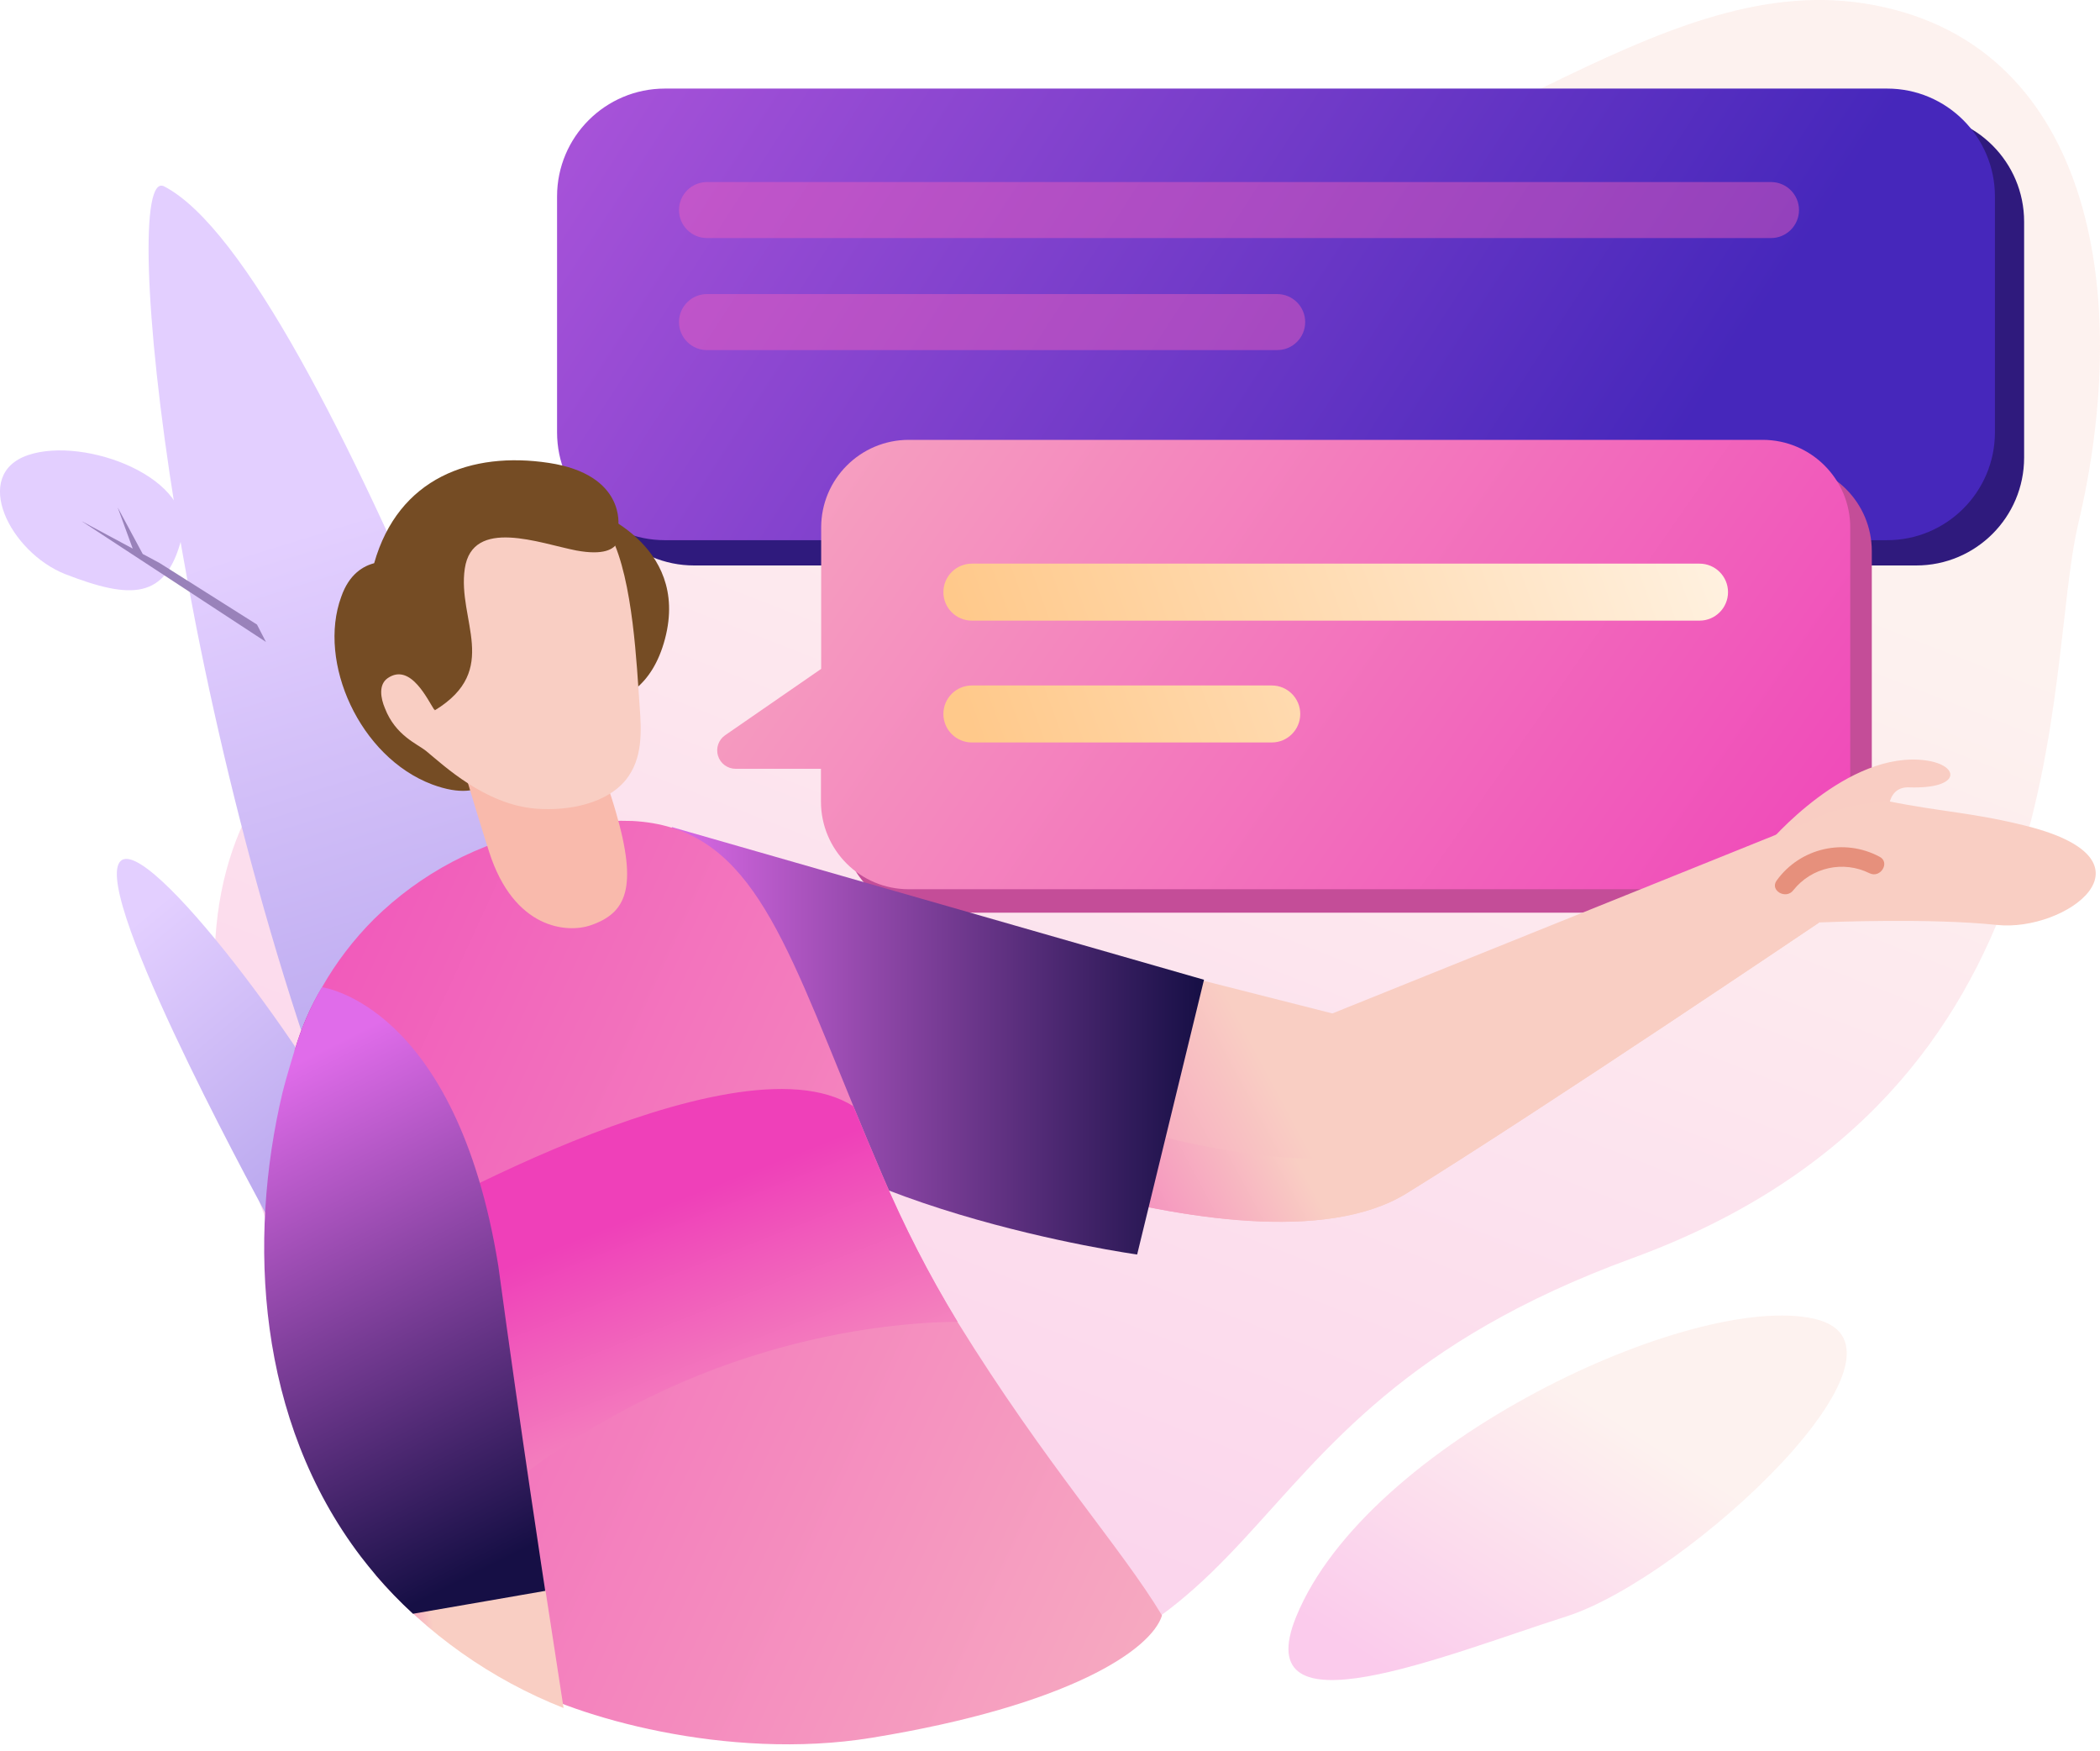
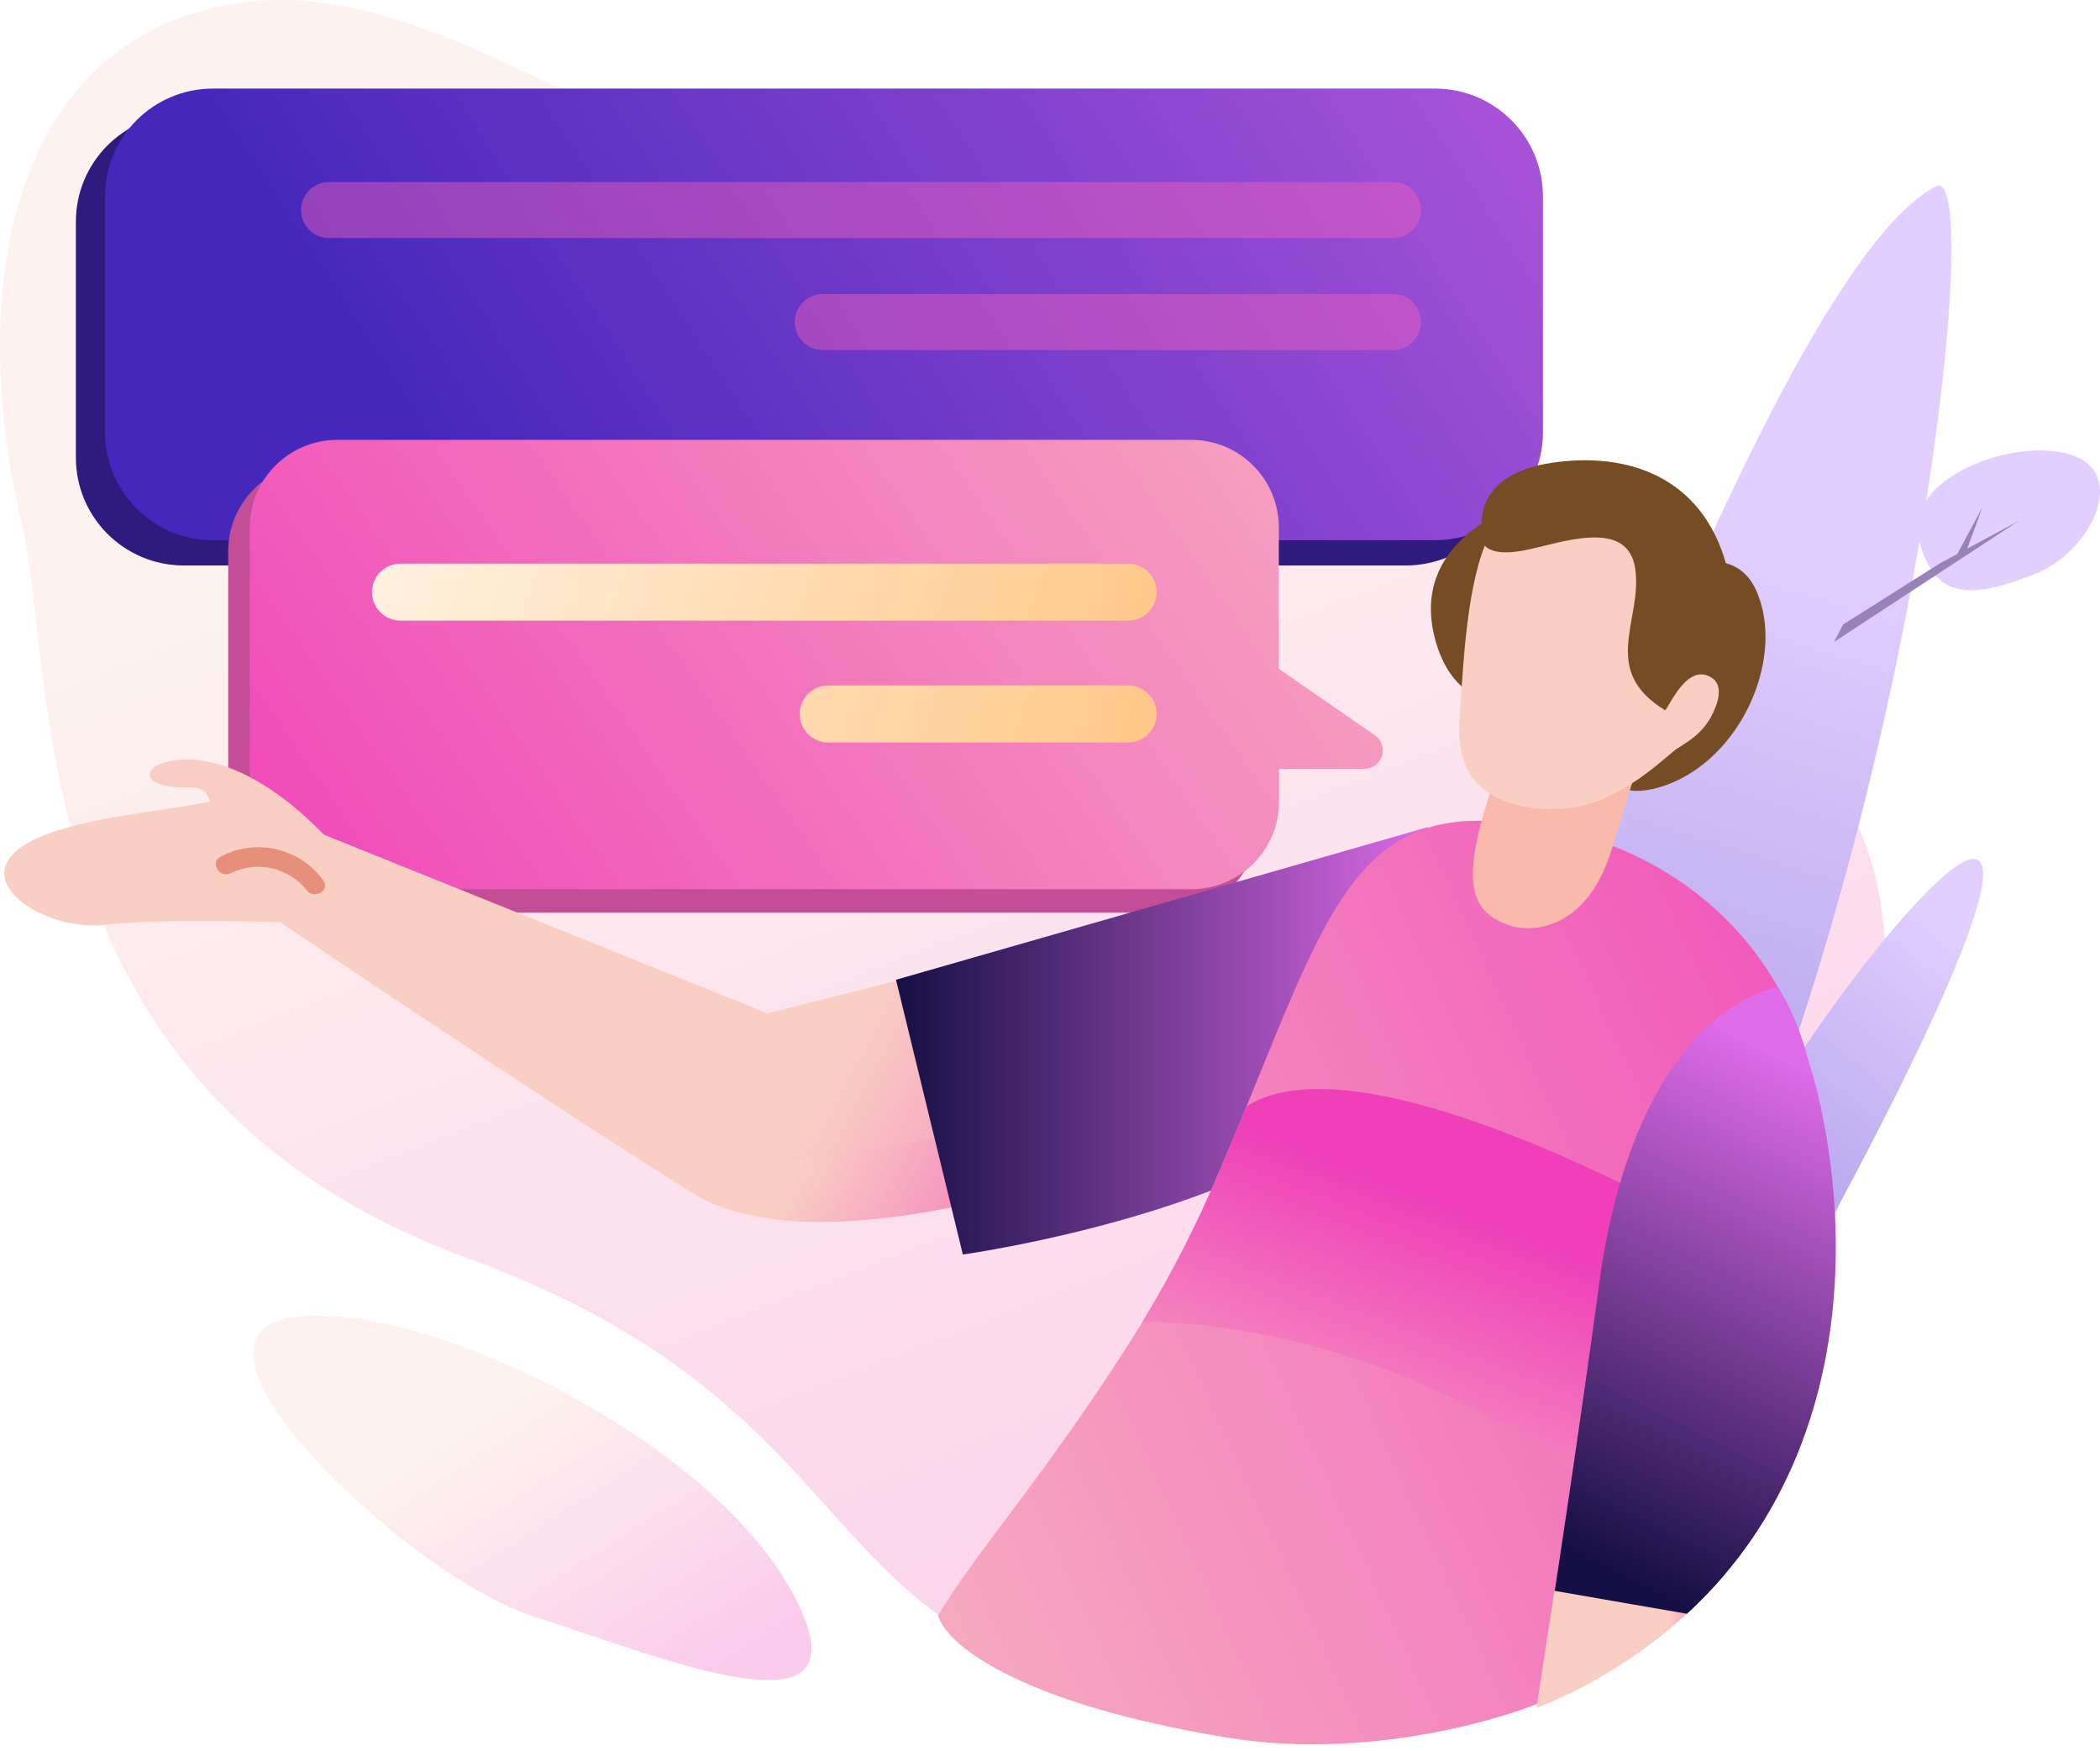
<svg xmlns="http://www.w3.org/2000/svg" width="300px" height="250px" viewBox="0 0 300 250" version="1.1">
  <defs>
    <linearGradient x1="23.092%" y1="119.099%" x2="59.299%" y2="19.337%" id="linearGradient-1">
      <stop stop-color="#EF40B9" offset="0%" />
      <stop stop-color="#F9CEC3" offset="100%" />
    </linearGradient>
    <linearGradient x1="23.092%" y1="108.278%" x2="59.299%" y2="24.139%" id="linearGradient-2">
      <stop stop-color="#EF40B9" offset="0%" />
      <stop stop-color="#F9CEC3" offset="100%" />
    </linearGradient>
    <linearGradient x1="10.966%" y1="75.301%" x2="64.741%" y2="40.5%" id="linearGradient-3">
      <stop stop-color="#EF40B9" offset="0%" />
      <stop stop-color="#F9CEC3" offset="100%" />
    </linearGradient>
    <linearGradient x1="10.966%" y1="90.032%" x2="64.741%" y2="34.97%" id="linearGradient-4">
      <stop stop-color="#EF40B9" offset="0%" />
      <stop stop-color="#F9CEC3" offset="100%" />
    </linearGradient>
    <linearGradient x1="82.163%" y1="56.482%" x2="-55.416%" y2="28.761%" id="linearGradient-5">
      <stop stop-color="#4627BB" offset="0%" />
      <stop stop-color="#E06CEA" offset="100%" />
    </linearGradient>
    <linearGradient x1="118.12%" y1="67.662%" x2="-56.495%" y2="19.113%" id="linearGradient-6">
      <stop stop-color="#EF40B9" offset="0%" />
      <stop stop-color="#F9CEC3" offset="100%" />
    </linearGradient>
    <linearGradient x1="1.222%" y1="51.302%" x2="103.087%" y2="48.584%" id="linearGradient-7">
      <stop stop-color="#FFC98B" offset="0%" />
      <stop stop-color="#FFF2E2" offset="100%" />
    </linearGradient>
    <linearGradient x1="6.61%" y1="52.546%" x2="230.561%" y2="39.401%" id="linearGradient-8">
      <stop stop-color="#FFC98B" offset="0%" />
      <stop stop-color="#FFF2E2" offset="100%" />
    </linearGradient>
    <linearGradient x1="45.76%" y1="25.643%" x2="54.094%" y2="89.173%" id="linearGradient-9">
      <stop stop-color="#E3CFFF" offset="0%" />
      <stop stop-color="#AA99E8" offset="100%" />
    </linearGradient>
    <linearGradient x1="24.885%" y1="6.526%" x2="80.429%" y2="114.287%" id="linearGradient-10">
      <stop stop-color="#E3CFFF" offset="0%" />
      <stop stop-color="#AA99E8" offset="100%" />
    </linearGradient>
    <linearGradient x1="-27.252%" y1="64.355%" x2="25.788%" y2="53.904%" id="linearGradient-11">
      <stop stop-color="#EF40B9" offset="0%" />
      <stop stop-color="#F9CEC3" offset="100%" />
    </linearGradient>
    <linearGradient x1="-30.666%" y1="65.811%" x2="24.991%" y2="53.865%" id="linearGradient-12">
      <stop stop-color="#EF40B9" offset="0%" />
      <stop stop-color="#F9CEC3" offset="100%" />
    </linearGradient>
    <linearGradient x1="0.042%" y1="50%" x2="100.077%" y2="50%" id="linearGradient-13">
      <stop stop-color="#E06CEA" offset="0%" />
      <stop stop-color="#160F45" offset="100%" />
    </linearGradient>
    <linearGradient x1="-37.404%" y1="11.443%" x2="152.526%" y2="103.119%" id="linearGradient-14">
      <stop stop-color="#EF40B9" offset="0%" />
      <stop stop-color="#F9CEC3" offset="100%" />
    </linearGradient>
    <linearGradient x1="41.48%" y1="32.097%" x2="90.751%" y2="122.838%" id="linearGradient-15">
      <stop stop-color="#EF40B9" offset="0%" />
      <stop stop-color="#F9CEC3" offset="100%" />
    </linearGradient>
    <linearGradient x1="-12.392%" y1="61.821%" x2="29.757%" y2="56.283%" id="linearGradient-16">
      <stop stop-color="#EF40B9" offset="0%" />
      <stop stop-color="#F9CEC3" offset="100%" />
    </linearGradient>
    <linearGradient x1="-52.894%" y1="-5.731%" x2="-13.714%" y2="13.881%" id="linearGradient-17">
      <stop stop-color="#EF40B9" offset="0%" />
      <stop stop-color="#F9CEC3" offset="100%" />
    </linearGradient>
    <linearGradient x1="48.067%" y1="1.462%" x2="51.498%" y2="97.413%" id="linearGradient-18">
      <stop stop-color="#E06CEA" offset="0%" />
      <stop stop-color="#160F45" offset="100%" />
    </linearGradient>
    <linearGradient x1="38.74%" y1="5.867%" x2="59.245%" y2="97.262%" id="linearGradient-19">
      <stop stop-color="#E06CEA" offset="0%" />
      <stop stop-color="#160F45" offset="100%" />
    </linearGradient>
  </defs>
  <g id="Page-1" stroke="none" stroke-width="1" fill="none" fill-rule="evenodd">
-     <g id="social-review" transform="translate(-1, -1)">
-       <g id="Layer_15" opacity="0.27" transform="translate(31, 0)" fill-rule="nonzero">
+     <g id="social-review" transform="translate(150.5, 124.5) scale(-1, 1) translate(-150.5, -124.5) translate(0, -1)" fill-rule="nonzero">
+       <g id="Layer_15" opacity="0.27" transform="translate(31, 0)">
        <g id="Group" fill="url(#linearGradient-2)">
          <path d="M266.9,75.77 C261.78,97.41 267.78,157.06 203.21,180.69 C138.21,204.45 158.33,242.89 88.21,244.47 C55.55,245.2 10.03,206.04 1.59,150.76 C-5.49,104.3 28.69,97.54 50.73,77.06 C86.18,44.15 93.73,38.24 137.82,32.64 C177.5,27.64 206.11,-3.25 236.33,1.49 C268.42,6.52 274.87,42.09 266.9,75.77 Z" id="Shape" />
        </g>
        <g id="Group" transform="translate(154, 188)" fill="url(#linearGradient-4)">
          <path d="M1.18,43.87 C11.33,19.05 57.87,-2.59 75.18,1.35 C92.49,5.29 57.07,38.35 39.74,43.87 C22.41,49.39 -5.91,61.19 1.18,43.87 Z" id="Shape" />
        </g>
      </g>
-       <g id="Layer_7" transform="translate(0, 13)" fill-rule="nonzero">
+       <g id="Layer_7" transform="translate(0, 13)">
        <rect id="Rectangle-path" fill="#2F1A7D" x="84.75" y="4.26" width="205.41" height="64.5" rx="15.41" />
        <rect id="Rectangle-path" fill="url(#linearGradient-5)" x="80.58" y="0.65" width="205.41" height="64.5" rx="15.41" />
        <path d="M121.4,86.9 L121.4,66.71 C121.4,59.795 127.005,54.19 133.92,54.19 L255.92,54.19 C262.817,54.218 268.395,59.813 268.4,66.71 L268.4,105.83 C268.4,109.151 267.081,112.335 264.733,114.683 C262.385,117.031 259.201,118.35 255.88,118.35 L133.88,118.35 C130.559,118.353 127.373,117.034 125.024,114.686 C122.676,112.337 121.357,109.151 121.36,105.83 L121.36,101.18" id="Shape" fill="#C44D98" />
        <path d="M265.32,63.34 L265.32,102.46 C265.325,105.784 264.009,108.974 261.66,111.326 C259.312,113.678 256.124,115 252.8,115 L130.8,115 C123.885,115 118.28,109.395 118.28,102.48 L118.28,97.8 L106.09,97.8 C104.936,97.802 103.916,97.052 103.574,95.95 C103.232,94.848 103.648,93.652 104.6,93 L118.31,83.53 L118.31,63.34 C118.31,56.425 123.915,50.82 130.83,50.82 L252.83,50.82 C259.733,50.837 265.32,56.437 265.32,63.34 Z" id="Shape" fill="url(#linearGradient-6)" />
        <rect id="Rectangle-path" fill="url(#linearGradient-7)" x="135.77" y="68.5" width="112.09" height="8.14" rx="4.07" />
        <path d="M139.84,85.9 L182.68,85.9 C184.928,85.9 186.75,87.722 186.75,89.97 L186.75,89.97 C186.75,92.218 184.928,94.04 182.68,94.04 L139.84,94.04 C137.592,94.04 135.77,92.218 135.77,89.97 L135.77,89.97 C135.77,87.722 137.592,85.9 139.84,85.9 Z" id="Rectangle-path" fill="url(#linearGradient-8)" />
        <path d="M24.45,14.62 C17.72,11.15 26,93.36 52.79,159.1 C74.68,212.85 106.33,192.16 96.09,164.61 C85.85,137.06 47.28,26.43 24.45,14.62 Z" id="Shape" fill="url(#linearGradient-9)" />
        <path d="M10.32,70 C2.4,66.86 -3.14,55.77 5,53 C13.14,50.23 29.16,56.37 26.91,65 C24.66,73.63 19.74,73.65 10.32,70 Z" id="Shape" fill="#E3CFFF" />
        <polygon id="Shape" fill="#9982BA" points="17.81 60.47 19.96 66.35 12.64 62.42 38.99 79.68 37.71 77.2 23.8 68.41 21.39 67.12" />
        <path d="M39.72,162.72 C39.72,162.72 15.72,119.13 17.82,111.72 C19.92,104.31 45.21,138 51.81,152 C58.41,166 46.81,174.86 39.72,162.77" id="Shape" fill="url(#linearGradient-10)" />
      </g>
      <rect id="Rectangle" fill="#F161BB" opacity="0.447" x="98" y="27" width="160" height="8" rx="4" />
      <path d="M102,43 L183.455,43 C185.664,43 187.455,44.791 187.455,47 L187.455,47 C187.455,49.209 185.664,51 183.455,51 L102,51 C99.791,51 98,49.209 98,47 L98,47 C98,44.791 99.791,43 102,43 Z" id="Rectangle" fill="#F161BB" opacity="0.447" />
-       <g id="Layer_16" transform="translate(38, 66)" fill-rule="nonzero">
+       <g id="Layer_16" transform="translate(38, 66)">
        <path d="M215.32,55.79 C215.72,55.26 226.94,42.09 238.11,43.6 C243.01,44.27 243.28,47.71 235.73,47.45 C232.06,47.32 232.81,52.22 232.81,52.22 L215.32,55.79 Z" id="Shape" fill="#F9CDC3" />
        <path d="M248.25,67.1 C238.83,66.1 224.25,66.69 222.98,66.74 L222.89,66.74 C222.89,66.74 183.31,93.46 163.94,105.43 C152.39,112.57 131.35,108.95 116.22,104.85 C110.2,103.236 104.265,101.317 98.44,99.1 L127,73.06 L153.34,79.74 L221.45,52.31 C221.45,52.31 225.05,50.05 232.56,49.39 C240.56,51.01 244.9,51.03 252.66,53.01 C272.05,57.94 258.11,68.16 248.25,67.1 Z" id="Shape" fill="url(#linearGradient-11)" />
        <path d="M222.89,66.75 C222.89,66.75 183.31,93.47 163.94,105.44 C152.39,112.58 131.35,108.96 116.22,104.86 C115.488,101.15 115.771,97.312 117.04,93.75 C117.04,93.75 140.32,102.48 158.95,100.15 C177.58,97.82 214.48,66.72 222.89,66.75 Z" id="Shape" fill="url(#linearGradient-12)" />
        <path d="M59,53.13 L135,74.93 L125.45,114.17 C125.45,114.17 77.89,107.57 64.59,88.17 C51.29,68.77 59,53.13 59,53.13 Z" id="Shape" fill="url(#linearGradient-13)" />
        <path d="M129,165.72 C127.52,170.55 115.86,178.58 87.48,183.2 C66.87,186.54 44.89,180.14 36.62,175.2 L32.62,163.66 L5.08,85.05 C5.986,81.875 7.304,78.833 9,76 C11.032,72.434 13.534,69.158 16.44,66.26 C23.072,59.735 31.472,55.299 40.6,53.5 C44.768,52.537 49.044,52.117 53.32,52.25 C69.77,53.11 74.61,67.88 84.91,92.98 C86.19,96.1 87.567,99.38 89.04,102.82 C92.111,110.073 95.707,117.091 99.8,123.82 C112.55,144.42 123.16,156 129,165.72 Z" id="Shape" fill="url(#linearGradient-14)" />
        <path d="M99.8,123.78 C88.6,123.89 59.87,126.63 32.74,149.64 L17.52,111.32 C17.52,111.32 67.68,82 84.91,93 C86.19,96.12 87.567,99.4 89.04,102.84 C92.113,110.072 95.709,117.071 99.8,123.78 L99.8,123.78 Z" id="Shape" fill="url(#linearGradient-15)" />
        <path d="M43.51,178.94 C33.185,174.866 23.99,168.37 16.7,160 L33.94,148.34 L40.94,162.23 L43.51,178.94 Z" id="Shape" fill="url(#linearGradient-16)" />
        <path d="M19.88,15.41 C19.88,15.41 14,13.75 11.75,20.23 C8.32,29.56 14.36,43.13 24.75,47.04 C32.85,50.04 34.07,44.67 34.07,44.67 L19.88,15.41 Z" id="Shape" fill="#754C24" />
        <path d="M47.17,7.68 C47.17,7.68 61.63,12.5 58,26.24 C54.37,39.98 40.84,34.86 40.84,34.86 L47.17,7.68 Z" id="Shape" fill="#754C24" />
        <path d="M47.38,67.15 C44.06,68.29 36.44,67.76 32.88,56.68 C31.62,52.74 30.16,47.94 28.81,43.39 C27.72,39.75 26.7,36.27 25.9,33.51 C25.9,33.51 25.9,33.51 25.9,33.46 C24.9,30.06 24.26,27.78 24.24,27.68 C24.43,27.77 37.39,34.27 46.08,36.76 C47.777,37.317 49.538,37.653 51.32,37.76 C51.32,37.76 48.44,37.76 49.05,43.83 C49.311,45.535 49.74,47.209 50.33,48.83 C50.53,49.47 50.74,50.13 50.94,50.83 C54.19,61.89 52.44,65.41 47.38,67.15 Z" id="Shape" fill="#F9BAAC" />
        <path d="M42.18,6.45 C37.359,5.68 32.45,7.153 28.85,10.45 C25.729,13.469 23.873,17.563 23.66,21.9 C23.36,26.06 26.85,25.38 28,29.43 C28.27,30.81 24.94,34.8 25.09,36.43 C24.2,35.22 21.73,29.56 18.39,31.85 C17.04,32.78 17.39,34.74 17.98,36.13 C19.49,40.07 22.64,41.25 23.89,42.27 C26.33,44.27 32.27,49.91 39.54,50.49 C44.35,50.87 49.72,49.72 52.43,46.35 C54.82,43.35 54.65,39.48 54.38,35.89 C53.96,30.14 53.46,17.89 50.28,11.59 C48.723,8.524 45.617,6.553 42.18,6.45 L42.18,6.45 Z" id="Shape" fill="url(#linearGradient-17)" />
        <path d="M51.32,10.15 C51.32,10.15 53.12,15.06 45.32,13.62 C40.16,12.62 30.5,8.84 29.4,16.2 C28.3,23.56 34.6,30.66 25.13,36.44 C25.13,36.44 18.82,23.69 16.45,15.44 C19.92,3.22 30.34,-0.56 41.39,1.11 C52.44,2.78 51.32,10.15 51.32,10.15 Z" id="Shape" fill="#754C24" />
        <path d="M9,76 L5.18,84.89 C6.085,81.782 7.368,78.796 9,76 Z" id="Shape" fill="url(#linearGradient-18)" />
        <path d="M40.89,162.21 L32.54,163.66 L22,165.48 C20.122,163.757 18.352,161.92 16.7,159.98 C15.96,159.11 15.25,158.22 14.56,157.33 C-0.28,137.83 -1.65,112.15 3.36,91.03 C3.81,89.15 5.14,84.84 5.14,84.84 C6.062,81.747 7.358,78.778 9,76 L9,76 C9,76 28.16,78.41 34.19,115.81 C37.39,139.45 40.89,162.21 40.89,162.21 Z" id="Shape" fill="url(#linearGradient-19)" />
        <path d="M219.2,62.13 C221.804,58.861 226.339,57.857 230.08,59.72 C231.67,60.49 233.08,58.12 231.47,57.34 C226.422,54.662 220.173,56.113 216.82,60.74 C215.76,62.17 218.15,63.54 219.2,62.13 L219.2,62.13 Z" id="Shape" fill="#E6907C" />
      </g>
    </g>
  </g>
</svg>
